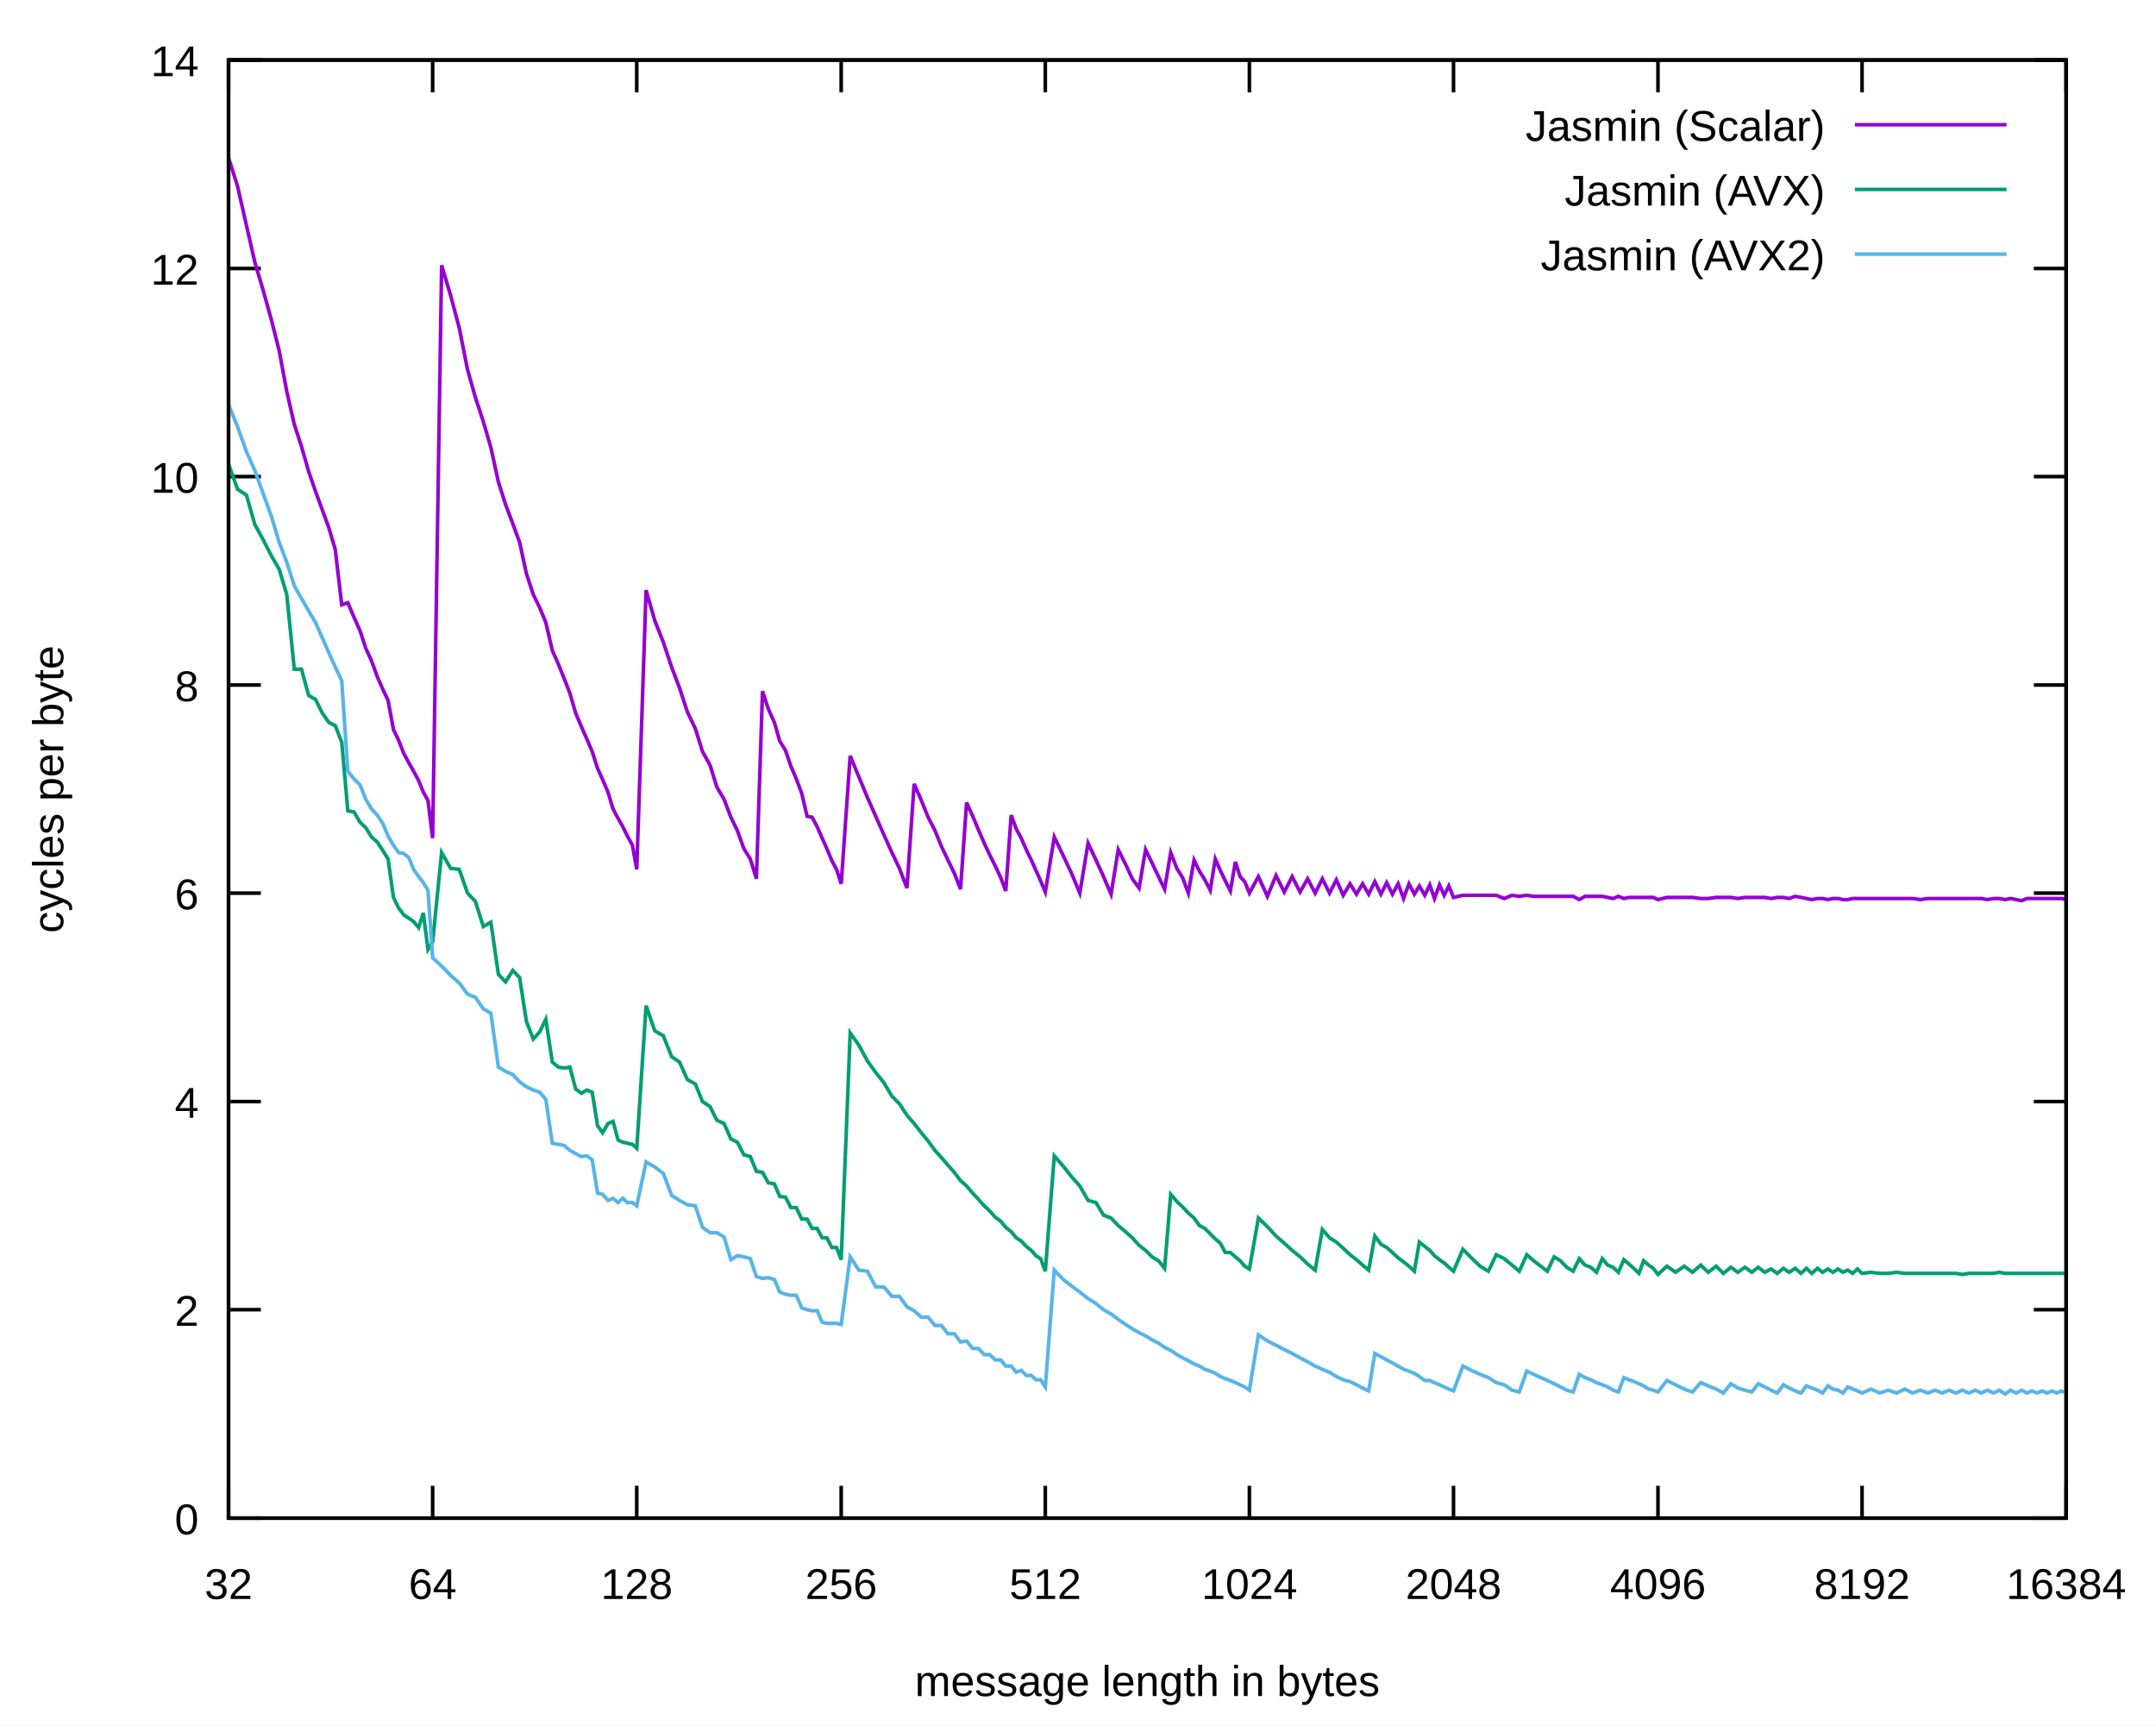
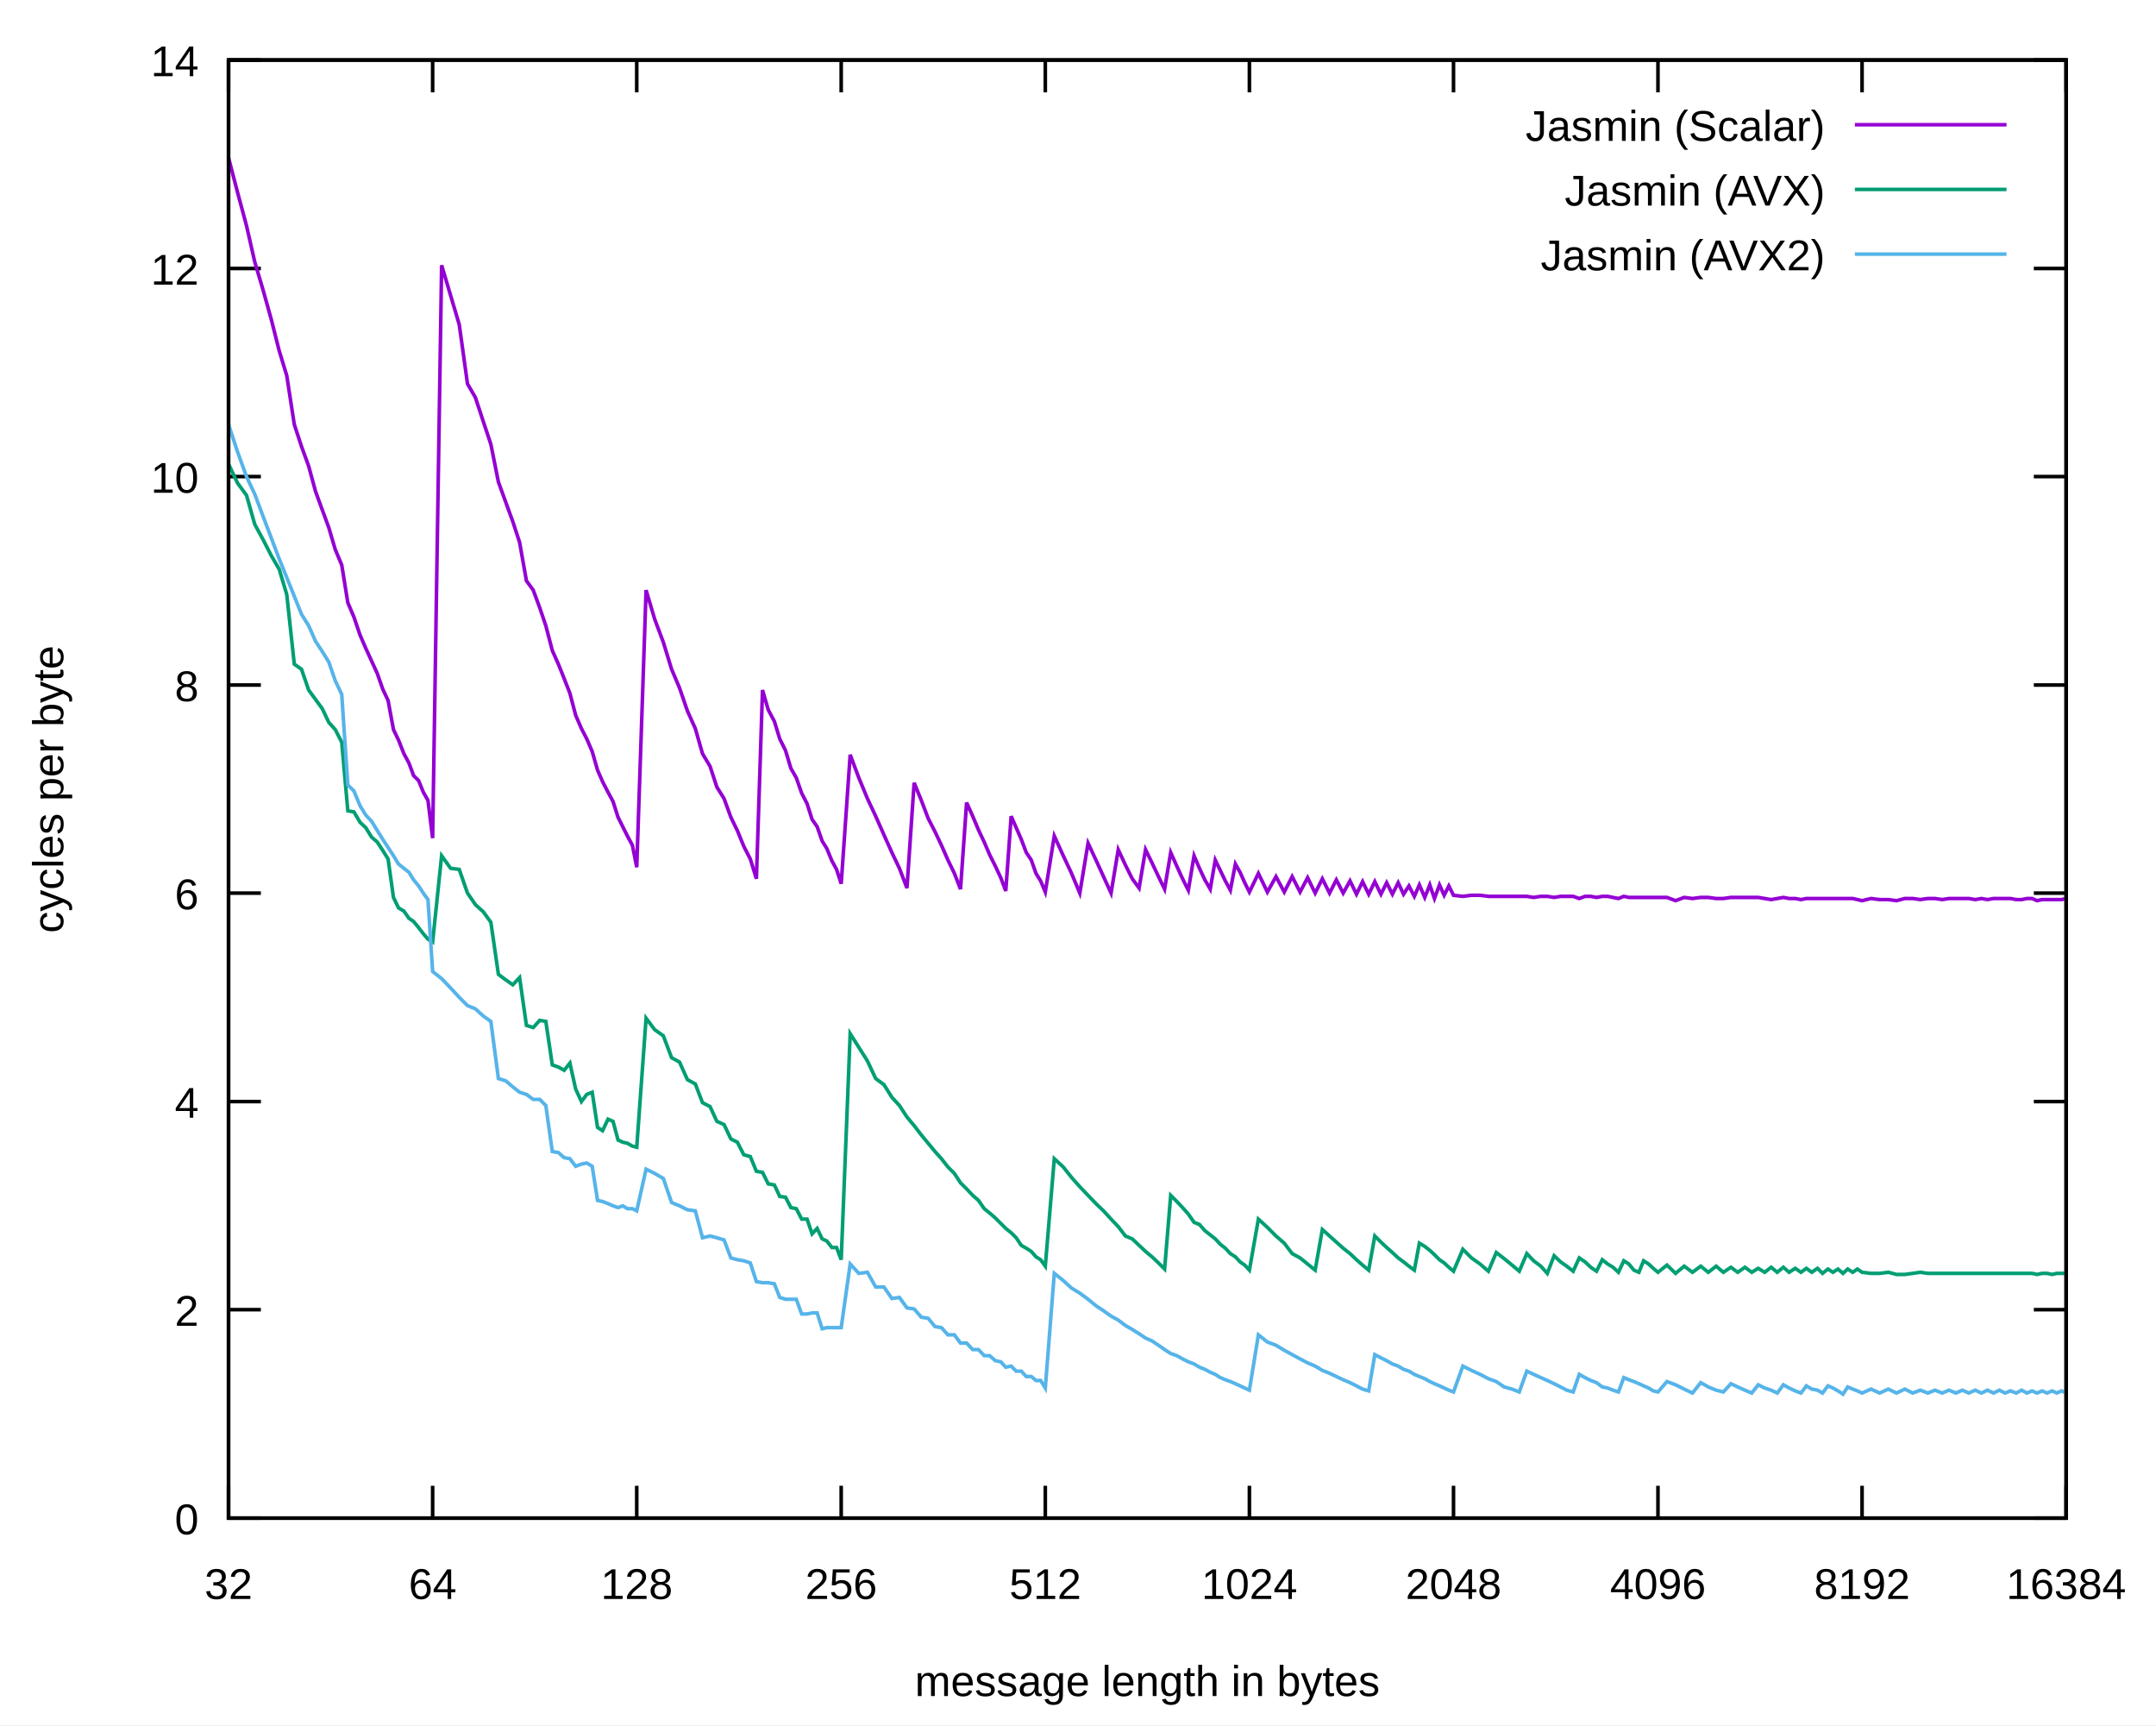
<svg xmlns="http://www.w3.org/2000/svg" xmlns:xlink="http://www.w3.org/1999/xlink" width="600" height="480" viewBox="0 0 600 480">
  <g id="gnuplot_canvas">
    <rect x="0" y="0" width="600" height="480" fill="#ffffff" />
    <defs>
      <circle id="gpDot" r="0.5" stroke-width="0.5" />
      <path id="gpPt0" stroke-width="0.222" stroke="currentColor" d="M-1,0 h2 M0,-1 v2" />
      <path id="gpPt1" stroke-width="0.222" stroke="currentColor" d="M-1,-1 L1,1 M1,-1 L-1,1" />
      <path id="gpPt2" stroke-width="0.222" stroke="currentColor" d="M-1,0 L1,0 M0,-1 L0,1 M-1,-1 L1,1 M-1,1 L1,-1" />
      <rect id="gpPt3" stroke-width="0.222" stroke="currentColor" x="-1" y="-1" width="2" height="2" />
      <rect id="gpPt4" stroke-width="0.222" stroke="currentColor" fill="currentColor" x="-1" y="-1" width="2" height="2" />
      <circle id="gpPt5" stroke-width="0.222" stroke="currentColor" cx="0" cy="0" r="1" />
      <use xlink:href="#gpPt5" id="gpPt6" fill="currentColor" stroke="none" />
      <path id="gpPt7" stroke-width="0.222" stroke="currentColor" d="M0,-1.33 L-1.33,0.67 L1.33,0.67 z" />
      <use xlink:href="#gpPt7" id="gpPt8" fill="currentColor" stroke="none" />
      <use xlink:href="#gpPt7" id="gpPt9" stroke="currentColor" transform="rotate(180)" />
      <use xlink:href="#gpPt9" id="gpPt10" fill="currentColor" stroke="none" />
      <use xlink:href="#gpPt3" id="gpPt11" stroke="currentColor" transform="rotate(45)" />
      <use xlink:href="#gpPt11" id="gpPt12" fill="currentColor" stroke="none" />
      <path id="gpPt13" stroke-width="0.222" stroke="currentColor" d="M0,1.330 L1.265,0.411 L0.782,-1.067 L-0.782,-1.076 L-1.265,0.411 z" />
      <use xlink:href="#gpPt13" id="gpPt14" fill="currentColor" stroke="none" />
      <filter id="textbox" filterUnits="objectBoundingBox" x="0" y="0" height="1" width="1">
        <feFlood flood-color="#FFFFFF" flood-opacity="1" result="bgnd" />
        <feComposite in="SourceGraphic" in2="bgnd" operator="atop" />
      </filter>
      <filter id="greybox" filterUnits="objectBoundingBox" x="0" y="0" height="1" width="1">
        <feFlood flood-color="lightgrey" flood-opacity="1" result="grey" />
        <feComposite in="SourceGraphic" in2="grey" operator="atop" />
      </filter>
    </defs>
    <g fill="none" color="#FFFFFF" stroke="black" stroke-width="1.00" stroke-linecap="butt" stroke-linejoin="miter">
</g>
    <g fill="none" color="black" stroke="currentColor" stroke-width="1.00" stroke-linecap="butt" stroke-linejoin="miter">
      <path stroke="black" d="M63.6,422.4 L72.6,422.4 M575.0,422.4 L566.0,422.4  " />
      <g transform="translate(55.3,426.9)" stroke="none" fill="black" font-family="Arial" font-size="12.00" text-anchor="end">
        <text>
          <tspan font-family="Arial"> 0</tspan>
        </text>
      </g>
    </g>
    <g fill="none" color="black" stroke="currentColor" stroke-width="1.00" stroke-linecap="butt" stroke-linejoin="miter">
      <path stroke="black" d="M63.6,364.4 L72.6,364.4 M575.0,364.4 L566.0,364.4  " />
      <g transform="translate(55.3,368.9)" stroke="none" fill="black" font-family="Arial" font-size="12.00" text-anchor="end">
        <text>
          <tspan font-family="Arial"> 2</tspan>
        </text>
      </g>
    </g>
    <g fill="none" color="black" stroke="currentColor" stroke-width="1.00" stroke-linecap="butt" stroke-linejoin="miter">
      <path stroke="black" d="M63.6,306.5 L72.6,306.5 M575.0,306.5 L566.0,306.5  " />
      <g transform="translate(55.3,311.0)" stroke="none" fill="black" font-family="Arial" font-size="12.00" text-anchor="end">
        <text>
          <tspan font-family="Arial"> 4</tspan>
        </text>
      </g>
    </g>
    <g fill="none" color="black" stroke="currentColor" stroke-width="1.00" stroke-linecap="butt" stroke-linejoin="miter">
      <path stroke="black" d="M63.6,248.5 L72.6,248.5 M575.0,248.5 L566.0,248.5  " />
      <g transform="translate(55.3,253.0)" stroke="none" fill="black" font-family="Arial" font-size="12.00" text-anchor="end">
        <text>
          <tspan font-family="Arial"> 6</tspan>
        </text>
      </g>
    </g>
    <g fill="none" color="black" stroke="currentColor" stroke-width="1.00" stroke-linecap="butt" stroke-linejoin="miter">
      <path stroke="black" d="M63.6,190.6 L72.6,190.6 M575.0,190.6 L566.0,190.6  " />
      <g transform="translate(55.3,195.1)" stroke="none" fill="black" font-family="Arial" font-size="12.00" text-anchor="end">
        <text>
          <tspan font-family="Arial"> 8</tspan>
        </text>
      </g>
    </g>
    <g fill="none" color="black" stroke="currentColor" stroke-width="1.00" stroke-linecap="butt" stroke-linejoin="miter">
      <path stroke="black" d="M63.6,132.6 L72.6,132.6 M575.0,132.6 L566.0,132.6  " />
      <g transform="translate(55.3,137.1)" stroke="none" fill="black" font-family="Arial" font-size="12.00" text-anchor="end">
        <text>
          <tspan font-family="Arial"> 10</tspan>
        </text>
      </g>
    </g>
    <g fill="none" color="black" stroke="currentColor" stroke-width="1.00" stroke-linecap="butt" stroke-linejoin="miter">
      <path stroke="black" d="M63.6,74.7 L72.6,74.7 M575.0,74.7 L566.0,74.7  " />
      <g transform="translate(55.3,79.2)" stroke="none" fill="black" font-family="Arial" font-size="12.00" text-anchor="end">
        <text>
          <tspan font-family="Arial"> 12</tspan>
        </text>
      </g>
    </g>
    <g fill="none" color="black" stroke="currentColor" stroke-width="1.00" stroke-linecap="butt" stroke-linejoin="miter">
      <path stroke="black" d="M63.6,16.7 L72.6,16.7 M575.0,16.7 L566.0,16.7  " />
      <g transform="translate(55.3,21.2)" stroke="none" fill="black" font-family="Arial" font-size="12.00" text-anchor="end">
        <text>
          <tspan font-family="Arial"> 14</tspan>
        </text>
      </g>
    </g>
    <g fill="none" color="black" stroke="currentColor" stroke-width="1.00" stroke-linecap="butt" stroke-linejoin="miter">
      <path stroke="black" d="M63.6,422.4 L63.6,413.4 M63.6,16.7 L63.6,25.7  " />
      <g transform="translate(63.6,444.9)" stroke="none" fill="black" font-family="Arial" font-size="12.00" text-anchor="middle">
        <text>
          <tspan font-family="Arial"> 32</tspan>
        </text>
      </g>
    </g>
    <g fill="none" color="black" stroke="currentColor" stroke-width="1.00" stroke-linecap="butt" stroke-linejoin="miter">
      <path stroke="black" d="M120.4,422.4 L120.4,413.4 M120.4,16.7 L120.4,25.7  " />
      <g transform="translate(120.4,444.9)" stroke="none" fill="black" font-family="Arial" font-size="12.00" text-anchor="middle">
        <text>
          <tspan font-family="Arial"> 64</tspan>
        </text>
      </g>
    </g>
    <g fill="none" color="black" stroke="currentColor" stroke-width="1.00" stroke-linecap="butt" stroke-linejoin="miter">
      <path stroke="black" d="M177.2,422.4 L177.2,413.4 M177.2,16.7 L177.2,25.7  " />
      <g transform="translate(177.2,444.9)" stroke="none" fill="black" font-family="Arial" font-size="12.00" text-anchor="middle">
        <text>
          <tspan font-family="Arial"> 128</tspan>
        </text>
      </g>
    </g>
    <g fill="none" color="black" stroke="currentColor" stroke-width="1.00" stroke-linecap="butt" stroke-linejoin="miter">
      <path stroke="black" d="M234.1,422.4 L234.1,413.4 M234.1,16.7 L234.1,25.7  " />
      <g transform="translate(234.1,444.9)" stroke="none" fill="black" font-family="Arial" font-size="12.00" text-anchor="middle">
        <text>
          <tspan font-family="Arial"> 256</tspan>
        </text>
      </g>
    </g>
    <g fill="none" color="black" stroke="currentColor" stroke-width="1.00" stroke-linecap="butt" stroke-linejoin="miter">
      <path stroke="black" d="M290.9,422.4 L290.9,413.4 M290.9,16.7 L290.9,25.7  " />
      <g transform="translate(290.9,444.9)" stroke="none" fill="black" font-family="Arial" font-size="12.00" text-anchor="middle">
        <text>
          <tspan font-family="Arial"> 512</tspan>
        </text>
      </g>
    </g>
    <g fill="none" color="black" stroke="currentColor" stroke-width="1.00" stroke-linecap="butt" stroke-linejoin="miter">
      <path stroke="black" d="M347.7,422.4 L347.7,413.4 M347.7,16.7 L347.7,25.7  " />
      <g transform="translate(347.7,444.9)" stroke="none" fill="black" font-family="Arial" font-size="12.00" text-anchor="middle">
        <text>
          <tspan font-family="Arial"> 1024</tspan>
        </text>
      </g>
    </g>
    <g fill="none" color="black" stroke="currentColor" stroke-width="1.00" stroke-linecap="butt" stroke-linejoin="miter">
      <path stroke="black" d="M404.5,422.4 L404.5,413.4 M404.5,16.7 L404.5,25.7  " />
      <g transform="translate(404.5,444.9)" stroke="none" fill="black" font-family="Arial" font-size="12.00" text-anchor="middle">
        <text>
          <tspan font-family="Arial"> 2048</tspan>
        </text>
      </g>
    </g>
    <g fill="none" color="black" stroke="currentColor" stroke-width="1.00" stroke-linecap="butt" stroke-linejoin="miter">
      <path stroke="black" d="M461.4,422.4 L461.4,413.4 M461.4,16.7 L461.4,25.7  " />
      <g transform="translate(461.4,444.9)" stroke="none" fill="black" font-family="Arial" font-size="12.00" text-anchor="middle">
        <text>
          <tspan font-family="Arial"> 4096</tspan>
        </text>
      </g>
    </g>
    <g fill="none" color="black" stroke="currentColor" stroke-width="1.00" stroke-linecap="butt" stroke-linejoin="miter">
      <path stroke="black" d="M518.2,422.4 L518.2,413.4 M518.2,16.7 L518.2,25.7  " />
      <g transform="translate(518.2,444.9)" stroke="none" fill="black" font-family="Arial" font-size="12.00" text-anchor="middle">
        <text>
          <tspan font-family="Arial"> 8192</tspan>
        </text>
      </g>
    </g>
    <g fill="none" color="black" stroke="currentColor" stroke-width="1.00" stroke-linecap="butt" stroke-linejoin="miter">
      <path stroke="black" d="M575.0,422.4 L575.0,413.4 M575.0,16.7 L575.0,25.7  " />
      <g transform="translate(575.0,444.9)" stroke="none" fill="black" font-family="Arial" font-size="12.00" text-anchor="middle">
        <text>
          <tspan font-family="Arial"> 16384</tspan>
        </text>
      </g>
    </g>
    <g fill="none" color="black" stroke="currentColor" stroke-width="1.00" stroke-linecap="butt" stroke-linejoin="miter">
</g>
    <g fill="none" color="black" stroke="currentColor" stroke-width="1.00" stroke-linecap="butt" stroke-linejoin="miter">
      <path stroke="black" d="M63.6,16.7 L63.6,422.4 L575.0,422.4 L575.0,16.7 L63.6,16.7 Z  " />
    </g>
    <g fill="none" color="black" stroke="currentColor" stroke-width="1.00" stroke-linecap="butt" stroke-linejoin="miter">
      <g transform="translate(17.6,219.6) rotate(270)" stroke="none" fill="black" font-family="Arial" font-size="12.00" text-anchor="middle">
        <text>
          <tspan font-family="Arial">cycles per byte</tspan>
        </text>
      </g>
    </g>
    <g fill="none" color="black" stroke="currentColor" stroke-width="1.00" stroke-linecap="butt" stroke-linejoin="miter">
      <g transform="translate(319.3,471.9)" stroke="none" fill="black" font-family="Arial" font-size="12.00" text-anchor="middle">
        <text>
          <tspan font-family="Arial">message length in bytes</tspan>
        </text>
      </g>
    </g>
    <g fill="none" color="black" stroke="currentColor" stroke-width="1.00" stroke-linecap="butt" stroke-linejoin="miter">
</g>
    <g id="gnuplot_plot_1">
      <g fill="none" color="black" stroke="currentColor" stroke-width="1.00" stroke-linecap="butt" stroke-linejoin="miter">
        <g transform="translate(507.9,39.2)" stroke="none" fill="black" font-family="Arial" font-size="12.00" text-anchor="end">
          <text>
            <tspan font-family="Arial">Jasmin (Scalar)</tspan>
          </text>
        </g>
      </g>
      <g fill="none" color="black" stroke="currentColor" stroke-width="1.00" stroke-linecap="butt" stroke-linejoin="miter">
-         <path stroke="rgb(148,   0, 211)" d="M516.2,34.7 L558.4,34.7 M63.6,43.9 L66.1,51.8 L68.6,62.8 L70.9,72.9 L73.3,81.0 L75.5,88.9   L77.7,97.6 L79.8,108.9 L81.9,118.1 L83.9,124.2 L85.9,131.2 L87.8,136.7 L89.7,141.9 L91.5,146.8   L93.3,152.9 L95.1,168.3 L96.8,167.7 L98.5,171.7 L100.2,175.5 L101.8,180.4 L103.4,183.9 L105.0,188.3   L106.5,191.7 L108.0,194.9 L109.5,203.0 L110.9,205.9 L112.4,209.7 L113.8,212.3 L115.1,214.6 L116.5,217.2   L117.8,220.4 L119.1,222.7 L120.4,233.2 L122.9,73.8 L125.4,82.2 L127.8,91.2 L130.1,102.8 L132.3,110.6   L134.5,117.3 L136.6,124.5 L138.7,134.1 L140.7,140.4 L142.7,145.7 L144.6,150.9 L146.5,159.6 L148.4,165.4   L150.2,169.1 L151.9,173.2 L153.7,181.0 L155.4,184.8 L157.0,188.8 L158.6,192.9 L160.2,198.4 L161.8,202.2   L163.3,205.6 L164.8,209.1 L166.3,213.8 L167.7,216.9 L169.2,220.4 L170.6,225.1 L172.0,227.7 L173.3,230.0   L174.6,232.6 L176.0,235.2 L177.2,241.9 L179.8,164.2 L182.2,172.6 L184.6,178.7 L186.9,185.6 L189.1,191.4   L191.3,198.1 L193.5,202.7 L195.5,209.1 L197.6,212.9 L199.5,219.0 L201.5,222.4 L203.4,227.4 L205.2,231.1   L207.0,236.1 L208.8,239.0 L210.5,244.5 L212.2,192.3 L213.8,197.2 L215.5,201.0 L217.0,206.2 L218.6,208.8   L220.1,213.2 L221.6,216.7 L223.1,220.7 L224.6,227.1 L226.0,227.4 L227.4,230.0 L228.8,233.2 L230.1,236.1   L231.5,239.5 L232.8,241.9 L234.1,245.9 L236.6,210.3 L239.0,216.1 L241.4,221.9 L243.7,227.1 L246.0,232.3   L248.2,237.2 L250.3,241.6 L252.4,247.1 L254.4,218.1 L256.4,222.7 L258.3,227.4 L260.2,231.1 L262.0,235.5   L263.8,239.3 L265.6,243.0 L267.3,247.4 L269.0,223.3 L270.7,227.1 L272.3,230.9 L273.9,234.6 L275.4,237.8   L277.0,241.0 L278.5,244.2 L279.9,247.9 L281.4,226.8 L282.8,230.6 L284.2,233.2 L285.6,236.4 L287.0,239.3   L288.3,242.2 L289.6,245.1 L290.9,248.2 L293.4,232.9 L295.9,238.1 L298.2,243.0 L300.5,248.5 L302.8,234.6   L305.0,239.3 L307.1,243.9 L309.2,248.8 L311.2,236.4 L313.2,240.4 L315.1,244.5 L317.0,247.1 L318.8,236.4   L320.6,240.1 L322.4,243.9 L324.1,247.4 L325.8,237.2 L327.5,241.6 L329.1,244.2 L330.7,248.5 L332.3,239.3   L333.8,242.4 L335.3,244.8 L336.8,247.7 L338.2,239.0 L339.6,242.2 L341.0,245.1 L342.4,247.9 L343.8,239.8   L345.1,243.9 L346.4,245.3 L347.7,248.5 L350.2,243.9 L352.7,249.4 L355.1,243.6 L357.4,248.2 L359.6,243.9   L361.8,248.2 L363.9,244.5 L366.0,248.5 L368.0,244.5 L370.0,248.5 L371.9,244.8 L373.8,249.1 L375.7,245.9   L377.5,248.8 L379.2,245.9 L380.9,248.8 L382.6,245.3 L384.3,248.8 L385.9,245.6 L387.5,248.8 L389.1,245.9   L390.6,250.0 L392.1,245.9 L393.6,248.8 L395.0,246.5 L396.5,249.1 L397.9,246.2 L399.2,250.0 L400.6,246.2   L401.9,249.1 L403.2,246.5 L404.5,249.7 L407.1,249.1 L409.5,249.1 L411.9,249.1 L414.2,249.1 L416.4,249.1   L418.6,250.0 L420.8,249.1 L422.8,249.4 L424.9,249.1 L426.8,249.4 L428.8,249.4 L430.6,249.4 L432.5,249.4   L434.3,249.4 L436.0,249.4 L437.8,249.4 L439.5,250.3 L441.1,249.4 L442.7,249.4 L444.3,249.4 L445.9,249.4   L447.4,249.7 L448.9,250.0 L450.4,249.4 L451.9,250.0 L453.3,249.7 L454.7,249.7 L456.1,249.7 L457.4,249.7   L458.8,249.7 L460.1,249.7 L461.4,250.3 L463.9,249.7 L466.3,249.7 L468.7,249.7 L471.0,249.7 L473.3,250.0   L475.4,250.0 L477.6,249.7 L479.6,249.7 L481.7,249.7 L483.6,250.0 L485.6,249.7 L487.5,249.7 L489.3,249.7   L491.1,249.7 L492.9,250.0 L494.6,249.7 L496.3,249.7 L497.9,250.0 L499.6,249.4 L501.2,249.7 L502.7,250.0   L504.2,250.3 L505.8,250.0 L507.2,250.0 L508.7,250.3 L510.1,250.0 L511.5,250.0 L512.9,250.3 L514.2,250.3   L515.6,250.0 L516.9,250.0 L518.2,250.0 L520.7,250.0 L523.1,250.0 L525.5,250.0 L527.8,250.0 L530.1,250.0   L532.3,250.0 L534.4,250.3 L536.5,250.0 L538.5,250.0 L540.5,250.0 L542.4,250.0 L544.3,250.0 L546.1,250.0   L547.9,250.0 L549.7,250.0 L551.4,250.0 L553.1,250.3 L554.8,250.0 L556.4,250.0 L558.0,250.3 L559.5,250.0   L561.1,250.3 L562.6,250.6 L564.1,250.0 L565.5,250.0 L566.9,250.0 L568.3,250.0 L569.7,250.0 L571.1,250.0   L572.4,250.0 L573.7,250.0 L575.0,250.3  " />
+         <path stroke="rgb(148,   0, 211)" d="M516.2,34.7 L558.4,34.7 M63.6,43.9 L66.1,53.5 L68.6,62.8 L70.9,72.9 L73.3,81.0 L75.5,88.9   L77.7,97.6 L79.8,104.5 L81.9,118.1 L83.9,124.2 L85.9,129.7 L87.8,136.7 L89.7,141.9 L91.5,146.8   L93.3,152.9 L95.1,157.2 L96.8,167.7 L98.5,171.7 L100.2,176.7 L101.8,180.4 L103.4,183.9 L105.0,187.4   L106.5,191.7 L108.0,194.9 L109.5,203.0 L110.9,205.9 L112.4,209.7 L113.8,212.3 L115.1,215.8 L116.5,217.2   L117.8,220.4 L119.1,222.7 L120.4,233.2 L122.9,73.8 L125.4,82.2 L127.8,90.3 L130.1,106.8 L132.3,110.6   L134.5,117.3 L136.6,123.6 L138.7,134.1 L140.7,139.6 L142.7,145.1 L144.6,150.9 L146.5,161.6 L148.4,164.2   L150.2,169.1 L151.9,174.1 L153.7,181.0 L155.4,184.8 L157.0,188.8 L158.6,192.9 L160.2,199.0 L161.8,202.7   L163.3,205.6 L164.8,209.1 L166.3,214.3 L167.7,217.5 L169.2,220.4 L170.6,223.0 L172.0,227.4 L173.3,230.0   L174.6,232.6 L176.0,235.2 L177.2,241.3 L179.8,164.2 L182.2,172.3 L184.6,178.7 L186.9,186.2 L189.1,191.4   L191.3,197.8 L193.5,202.7 L195.5,209.7 L197.6,213.2 L199.5,219.0 L201.5,222.2 L203.4,227.4 L205.2,231.1   L207.0,235.5 L208.8,239.0 L210.5,244.5 L212.2,192.0 L213.8,197.5 L215.5,200.7 L217.0,205.6 L218.6,208.8   L220.1,213.8 L221.6,216.4 L223.1,220.7 L224.6,223.6 L226.0,228.0 L227.4,230.0 L228.8,234.0 L230.1,236.1   L231.5,239.5 L232.8,241.9 L234.1,245.9 L236.6,210.0 L239.0,216.4 L241.4,222.2 L243.7,227.1 L246.0,232.3   L248.2,237.2 L250.3,241.6 L252.4,247.1 L254.4,217.8 L256.4,222.7 L258.3,227.7 L260.2,231.4 L262.0,235.2   L263.8,239.3 L265.6,243.0 L267.3,247.4 L269.0,223.3 L270.7,227.1 L272.3,230.9 L273.9,234.3 L275.4,237.8   L277.0,241.0 L278.5,244.2 L279.9,247.9 L281.4,227.1 L282.8,230.3 L284.2,233.5 L285.6,237.2 L287.0,239.3   L288.3,243.0 L289.6,245.1 L290.9,248.2 L293.4,232.6 L295.9,238.1 L298.2,243.0 L300.5,248.5 L302.8,234.6   L305.0,239.3 L307.1,243.9 L309.2,248.5 L311.2,236.4 L313.2,240.7 L315.1,244.5 L317.0,247.1 L318.8,236.4   L320.6,240.1 L322.4,243.9 L324.1,247.4 L325.8,237.2 L327.5,241.0 L329.1,244.5 L330.7,247.7 L332.3,238.1   L333.8,241.6 L335.3,244.8 L336.8,247.4 L338.2,239.3 L339.6,242.2 L341.0,245.1 L342.4,247.7 L343.8,240.4   L345.1,242.7 L346.4,245.6 L347.7,248.2 L350.2,243.0 L352.7,248.2 L355.1,243.9 L357.4,248.2 L359.6,243.9   L361.8,248.2 L363.9,244.2 L366.0,248.5 L368.0,244.5 L370.0,248.5 L371.9,244.8 L373.8,248.5 L375.7,245.1   L377.5,248.8 L379.2,245.3 L380.9,248.8 L382.6,245.3 L384.3,248.8 L385.9,245.6 L387.5,248.8 L389.1,245.6   L390.6,248.8 L392.1,246.5 L393.6,249.4 L395.0,246.2 L396.5,249.7 L397.9,246.2 L399.2,250.0 L400.6,246.2   L401.9,249.1 L403.2,246.5 L404.5,249.1 L407.1,249.4 L409.5,249.1 L411.9,249.1 L414.2,249.4 L416.4,249.4   L418.6,249.4 L420.8,249.4 L422.8,249.4 L424.9,249.4 L426.8,249.7 L428.8,249.4 L430.6,249.4 L432.5,249.7   L434.3,249.4 L436.0,249.4 L437.8,249.4 L439.5,250.0 L441.1,249.4 L442.7,249.4 L444.3,249.7 L445.9,249.4   L447.4,249.4 L448.9,249.7 L450.4,250.0 L451.9,249.4 L453.3,249.7 L454.7,249.7 L456.1,249.7 L457.4,249.7   L458.8,249.7 L460.1,249.7 L461.4,249.7 L463.9,249.7 L466.3,250.6 L468.7,249.7 L471.0,250.0 L473.3,249.7   L475.4,249.7 L477.6,250.0 L479.6,250.0 L481.7,249.7 L483.6,249.7 L485.6,249.7 L487.5,249.7 L489.3,249.7   L491.1,250.0 L492.9,250.3 L494.6,250.0 L496.3,249.7 L497.9,250.0 L499.6,250.0 L501.2,250.3 L502.7,250.0   L504.2,250.0 L505.8,250.0 L507.2,250.0 L508.7,250.0 L510.1,250.0 L511.5,250.0 L512.9,250.0 L514.2,250.0   L515.6,250.0 L516.9,250.3 L518.2,250.6 L520.7,250.0 L523.1,250.3 L525.5,250.3 L527.8,250.6 L530.1,250.0   L532.3,250.0 L534.4,250.3 L536.5,250.0 L538.5,250.0 L540.5,250.3 L542.4,250.0 L544.3,250.0 L546.1,250.0   L547.9,250.0 L549.7,250.3 L551.4,250.0 L553.1,250.3 L554.8,250.0 L556.4,250.0 L558.0,250.0 L559.5,250.0   L561.1,250.3 L562.6,250.3 L564.1,250.0 L565.5,250.0 L566.9,250.6 L568.3,250.3 L569.7,250.3 L571.1,250.3   L572.4,250.3 L573.7,250.3 L575.0,250.0  " />
      </g>
    </g>
    <g id="gnuplot_plot_2">
      <g fill="none" color="black" stroke="currentColor" stroke-width="1.00" stroke-linecap="butt" stroke-linejoin="miter">
        <g transform="translate(507.9,57.2)" stroke="none" fill="black" font-family="Arial" font-size="12.00" text-anchor="end">
          <text>
            <tspan font-family="Arial">Jasmin (AVX)</tspan>
          </text>
        </g>
      </g>
      <g fill="none" color="black" stroke="currentColor" stroke-width="1.00" stroke-linecap="butt" stroke-linejoin="miter">
-         <path stroke="rgb(  0, 158, 115)" d="M516.2,52.7 L558.4,52.7 M63.6,129.1 L66.1,136.1 L68.6,137.8 L70.9,145.9 L73.3,150.3 L75.5,154.6   L77.7,158.4 L79.8,165.4 L81.9,186.2 L83.9,186.2 L85.9,193.5 L87.8,194.6 L89.7,198.4 L91.5,201.0   L93.3,201.9 L95.1,206.5 L96.8,225.6 L98.5,225.9 L100.2,228.8 L101.8,230.3 L103.4,232.9 L105.0,234.3   L106.5,236.6 L108.0,239.0 L109.5,249.7 L110.9,252.6 L112.4,254.6 L113.8,255.5 L115.1,256.4 L116.5,258.1   L117.8,254.0 L119.1,264.2 L120.4,262.1 L122.9,237.2 L125.4,241.6 L127.8,241.9 L130.1,248.5 L132.3,250.8   L134.5,257.8 L136.6,256.6 L138.7,271.1 L140.7,273.2 L142.7,270.0 L144.6,272.0 L146.5,284.2 L148.4,289.1   L150.2,287.1 L151.9,283.6 L153.7,295.5 L155.4,296.9 L157.0,297.2 L158.6,296.9 L160.2,303.0 L161.8,304.2   L163.3,303.3 L164.8,303.9 L166.3,313.2 L167.7,315.2 L169.2,312.6 L170.6,312.0 L172.0,317.2 L173.3,317.8   L174.6,318.1 L176.0,318.4 L177.2,319.5 L179.8,279.8 L182.2,286.8 L184.6,288.2 L186.9,294.0 L189.1,295.5   L191.3,300.4 L193.5,301.6 L195.5,306.5 L197.6,307.9 L199.5,311.7 L201.5,312.6 L203.4,316.9 L205.2,317.8   L207.0,321.3 L208.8,321.8 L210.5,325.9 L212.2,326.2 L213.8,329.1 L215.5,329.4 L217.0,332.9 L218.6,333.1   L220.1,336.0 L221.6,336.0 L223.1,339.2 L224.6,339.2 L226.0,341.8 L227.4,341.8 L228.8,344.4 L230.1,344.4   L231.5,347.1 L232.8,347.1 L234.1,350.5 L236.6,287.4 L239.0,290.8 L241.4,295.2 L243.7,298.4 L246.0,301.3   L248.2,305.0 L250.3,307.1 L252.4,310.3 L254.4,312.6 L256.4,315.2 L258.3,317.5 L260.2,320.1 L262.0,322.1   L263.8,324.2 L265.6,326.2 L267.3,328.5 L269.0,330.0 L270.7,332.0 L272.3,333.7 L273.9,335.5 L275.4,336.9   L277.0,338.7 L278.5,339.8 L279.9,341.5 L281.4,342.7 L282.8,344.4 L284.2,345.3 L285.6,346.8 L287.0,347.9   L288.3,349.4 L289.6,350.2 L290.9,353.7 L293.4,321.6 L295.9,324.5 L298.2,327.4 L300.5,330.0 L302.8,334.0   L305.0,334.6 L307.1,338.1 L309.2,338.9 L311.2,341.0 L313.2,342.7 L315.1,344.4 L317.0,346.5 L318.8,347.9   L320.6,349.7 L322.4,350.8 L324.1,352.9 L325.8,332.3 L327.5,334.3 L329.1,335.8 L330.7,337.5 L332.3,338.9   L333.8,341.0 L335.3,341.8 L336.8,343.3 L338.2,344.7 L339.6,345.9 L341.0,348.5 L342.4,348.5 L343.8,349.7   L345.1,350.8 L346.4,352.3 L347.7,353.1 L350.2,338.9 L352.7,341.3 L355.1,343.9 L357.4,345.9 L359.6,347.9   L361.8,349.7 L363.9,351.7 L366.0,353.4 L368.0,342.1 L370.0,344.4 L371.9,345.6 L373.8,347.3 L375.7,349.1   L377.5,350.5 L379.2,352.0 L380.9,353.4 L382.6,343.9 L384.3,346.2 L385.9,347.1 L387.5,348.5 L389.1,350.0   L390.6,351.1 L392.1,352.3 L393.6,353.7 L395.0,345.6 L396.5,346.8 L397.9,347.9 L399.2,349.4 L400.6,350.5   L401.9,351.4 L403.2,352.6 L404.5,353.7 L407.1,347.6 L409.5,350.0 L411.9,352.3 L414.2,353.7 L416.4,349.1   L418.6,350.2 L420.8,352.0 L422.8,353.7 L424.9,349.1 L426.8,350.8 L428.8,352.3 L430.6,353.7 L432.5,349.7   L434.3,350.8 L436.0,352.6 L437.8,353.7 L439.5,350.2 L441.1,352.0 L442.7,352.6 L444.3,354.0 L445.9,350.2   L447.4,352.0 L448.9,352.6 L450.4,354.0 L451.9,350.5 L453.3,351.7 L454.7,352.9 L456.1,354.3 L457.4,350.8   L458.8,352.0 L460.1,352.9 L461.4,354.6 L463.9,352.3 L466.3,354.0 L468.7,352.3 L471.0,354.0 L473.3,352.0   L475.4,354.0 L477.6,352.3 L479.6,354.3 L481.7,352.6 L483.6,354.0 L485.6,352.6 L487.5,354.0 L489.3,352.6   L491.1,354.0 L492.9,353.1 L494.6,354.3 L496.3,352.9 L497.9,354.0 L499.6,352.9 L501.2,354.3 L502.7,352.9   L504.2,354.3 L505.8,352.9 L507.2,354.0 L508.7,353.1 L510.1,354.0 L511.5,353.1 L512.9,354.0 L514.2,353.4   L515.6,354.3 L516.9,353.1 L518.2,354.3 L520.7,354.0 L523.1,354.3 L525.5,354.3 L527.8,354.0 L530.1,354.3   L532.3,354.3 L534.4,354.3 L536.5,354.3 L538.5,354.3 L540.5,354.3 L542.4,354.3 L544.3,354.3 L546.1,354.6   L547.9,354.3 L549.7,354.3 L551.4,354.3 L553.1,354.3 L554.8,354.3 L556.4,354.0 L558.0,354.3 L559.5,354.3   L561.1,354.3 L562.6,354.3 L564.1,354.3 L565.5,354.3 L566.9,354.3 L568.3,354.3 L569.7,354.3 L571.1,354.3   L572.4,354.3 L573.7,354.3 L575.0,354.3  " />
+         <path stroke="rgb(  0, 158, 115)" d="M516.2,52.7 L558.4,52.7 M63.6,129.1 L66.1,134.4 L68.6,137.8 L70.9,145.9 L73.3,150.3 L75.5,154.6   L77.7,158.4 L79.8,165.4 L81.9,184.8 L83.9,186.2 L85.9,192.0 L87.8,194.6 L89.7,197.2 L91.5,201.0   L93.3,203.0 L95.1,206.5 L96.8,225.6 L98.5,225.9 L100.2,228.8 L101.8,230.3 L103.4,232.9 L105.0,234.3   L106.5,236.6 L108.0,239.0 L109.5,249.7 L110.9,252.6 L112.4,253.5 L113.8,255.5 L115.1,256.4 L116.5,258.1   L117.8,259.8 L119.1,261.3 L120.4,262.1 L122.9,238.1 L125.4,241.6 L127.8,241.9 L130.1,248.5 L132.3,251.7   L134.5,253.7 L136.6,256.6 L138.7,271.1 L140.7,272.6 L142.7,274.0 L144.6,272.0 L146.5,285.3 L148.4,285.9   L150.2,283.9 L151.9,284.2 L153.7,296.3 L155.4,296.9 L157.0,297.8 L158.6,295.8 L160.2,303.0 L161.8,306.5   L163.3,304.5 L164.8,303.9 L166.3,313.7 L167.7,314.6 L169.2,311.4 L170.6,312.0 L172.0,317.2 L173.3,317.8   L174.6,318.1 L176.0,318.9 L177.2,319.2 L179.8,283.3 L182.2,286.5 L184.6,288.2 L186.9,294.3 L189.1,295.5   L191.3,300.4 L193.5,301.6 L195.5,306.8 L197.6,307.9 L199.5,312.0 L201.5,312.9 L203.4,316.9 L205.2,317.8   L207.0,321.3 L208.8,321.8 L210.5,325.9 L212.2,326.2 L213.8,329.4 L215.5,329.7 L217.0,332.9 L218.6,333.1   L220.1,336.0 L221.6,336.3 L223.1,339.2 L224.6,339.2 L226.0,343.3 L227.4,341.8 L228.8,344.7 L230.1,345.3   L231.5,347.1 L232.8,347.1 L234.1,350.5 L236.6,287.6 L239.0,291.4 L241.4,295.2 L243.7,300.1 L246.0,301.8   L248.2,305.3 L250.3,307.6 L252.4,310.8 L254.4,313.2 L256.4,315.8 L258.3,318.1 L260.2,320.4 L262.0,322.4   L263.8,324.7 L265.6,326.5 L267.3,329.1 L269.0,330.8 L270.7,332.6 L272.3,334.0 L273.9,336.3 L275.4,337.5   L277.0,338.9 L278.5,340.4 L279.9,341.8 L281.4,343.0 L282.8,344.4 L284.2,346.5 L285.6,347.3 L287.0,348.2   L288.3,349.7 L289.6,350.5 L290.9,352.3 L293.4,322.4 L295.9,324.7 L298.2,327.6 L300.5,330.2 L302.8,332.6   L305.0,334.9 L307.1,336.9 L309.2,339.2 L311.2,341.3 L313.2,343.9 L315.1,344.7 L317.0,346.5 L318.8,348.2   L320.6,349.7 L322.4,351.4 L324.1,353.1 L325.8,332.6 L327.5,334.3 L329.1,336.0 L330.7,337.8 L332.3,340.1   L333.8,340.7 L335.3,342.4 L336.8,343.6 L338.2,344.7 L339.6,346.2 L341.0,347.3 L342.4,348.8 L343.8,349.7   L345.1,351.1 L346.4,352.0 L347.7,353.4 L350.2,339.2 L352.7,341.5 L355.1,343.9 L357.4,345.9 L359.6,348.8   L361.8,350.0 L363.9,351.7 L366.0,353.4 L368.0,342.1 L370.0,343.9 L371.9,345.6 L373.8,347.3 L375.7,348.8   L377.5,350.5 L379.2,352.0 L380.9,353.4 L382.6,343.9 L384.3,345.6 L385.9,347.1 L387.5,348.5 L389.1,350.0   L390.6,351.1 L392.1,352.3 L393.6,353.4 L395.0,345.9 L396.5,346.8 L397.9,347.9 L399.2,349.1 L400.6,350.5   L401.9,351.4 L403.2,352.6 L404.5,353.7 L407.1,347.6 L409.5,350.0 L411.9,351.7 L414.2,353.7 L416.4,348.5   L418.6,350.2 L420.8,352.0 L422.8,353.7 L424.9,348.8 L426.8,350.8 L428.8,352.3 L430.6,354.3 L432.5,349.4   L434.3,351.1 L436.0,352.3 L437.8,353.7 L439.5,350.0 L441.1,351.1 L442.7,352.6 L444.3,353.7 L445.9,350.5   L447.4,351.7 L448.9,352.6 L450.4,354.0 L451.9,350.8 L453.3,351.7 L454.7,353.4 L456.1,354.0 L457.4,350.8   L458.8,351.7 L460.1,352.9 L461.4,354.0 L463.9,352.0 L466.3,354.3 L468.7,352.3 L471.0,354.0 L473.3,352.3   L475.4,354.0 L477.6,352.3 L479.6,354.0 L481.7,352.6 L483.6,354.0 L485.6,352.6 L487.5,354.0 L489.3,352.9   L491.1,354.0 L492.9,352.6 L494.6,354.0 L496.3,352.6 L497.9,354.0 L499.6,352.9 L501.2,354.0 L502.7,352.9   L504.2,354.0 L505.8,352.9 L507.2,354.3 L508.7,353.1 L510.1,354.0 L511.5,353.1 L512.9,354.3 L514.2,353.1   L515.6,354.0 L516.9,353.1 L518.2,354.0 L520.7,354.3 L523.1,354.3 L525.5,354.0 L527.8,354.6 L530.1,354.6   L532.3,354.3 L534.4,354.0 L536.5,354.3 L538.5,354.3 L540.5,354.3 L542.4,354.3 L544.3,354.3 L546.1,354.3   L547.9,354.3 L549.7,354.3 L551.4,354.3 L553.1,354.3 L554.8,354.3 L556.4,354.3 L558.0,354.3 L559.5,354.3   L561.1,354.3 L562.6,354.3 L564.1,354.3 L565.5,354.3 L566.9,354.6 L568.3,354.3 L569.7,354.3 L571.1,354.6   L572.4,354.3 L573.7,354.3 L575.0,354.3  " />
      </g>
    </g>
    <g id="gnuplot_plot_3">
      <g fill="none" color="black" stroke="currentColor" stroke-width="1.00" stroke-linecap="butt" stroke-linejoin="miter">
        <g transform="translate(507.9,75.2)" stroke="none" fill="black" font-family="Arial" font-size="12.00" text-anchor="end">
          <text>
            <tspan font-family="Arial">Jasmin (AVX2)</tspan>
          </text>
        </g>
      </g>
      <g fill="none" color="black" stroke="currentColor" stroke-width="1.00" stroke-linecap="butt" stroke-linejoin="miter">
-         <path stroke="rgb( 86, 180, 233)" d="M516.2,70.7 L558.4,70.7 M63.6,112.6 L66.1,118.7 L68.6,125.7 L70.9,130.9 L73.3,137.5 L75.5,143.6   L77.7,150.9 L79.8,156.4 L81.9,163.0 L83.9,166.5 L85.9,170.0 L87.8,173.2 L89.7,177.5 L91.5,181.6   L93.3,185.6 L95.1,189.4 L96.8,214.6 L98.5,216.7 L100.2,218.4 L101.8,222.4 L103.4,225.1 L105.0,226.8   L106.5,229.1 L108.0,232.6 L109.5,235.2 L110.9,237.2 L112.4,237.5 L113.8,238.7 L115.1,241.9 L116.5,243.9   L117.8,245.6 L119.1,247.7 L120.4,266.5 L122.9,268.8 L125.4,271.4 L127.8,273.5 L130.1,276.6 L132.3,277.5   L134.5,280.7 L136.6,281.9 L138.7,296.9 L140.7,298.1 L142.7,299.0 L144.6,301.0 L146.5,302.4 L148.4,303.3   L150.2,303.9 L151.9,305.9 L153.7,318.1 L155.4,318.4 L157.0,318.7 L158.6,320.1 L160.2,321.0 L161.8,321.8   L163.3,321.6 L164.8,322.7 L166.3,332.0 L167.7,332.3 L169.2,334.0 L170.6,333.4 L172.0,334.6 L173.3,333.4   L174.6,334.6 L176.0,334.6 L177.2,335.5 L179.8,323.3 L182.2,324.7 L184.6,326.5 L186.9,332.6 L189.1,334.0   L191.3,335.2 L193.5,335.5 L195.5,341.5 L197.6,343.0 L199.5,343.0 L201.5,344.2 L203.4,350.5 L205.2,349.4   L207.0,349.7 L208.8,350.2 L210.5,355.2 L212.2,355.7 L213.8,355.5 L215.5,356.0 L217.0,359.5 L218.6,360.1   L220.1,360.4 L221.6,360.4 L223.1,363.9 L224.6,364.4 L226.0,364.7 L227.4,364.7 L228.8,367.9 L230.1,368.2   L231.5,368.2 L232.8,368.2 L234.1,368.5 L236.6,349.7 L239.0,353.4 L241.4,353.7 L243.7,358.1 L246.0,358.1   L248.2,360.7 L250.3,360.7 L252.4,363.6 L254.4,364.7 L256.4,366.5 L258.3,366.5 L260.2,368.8 L262.0,368.8   L263.8,371.1 L265.6,371.1 L267.3,373.4 L269.0,373.1 L270.7,375.2 L272.3,375.2 L273.9,376.9 L275.4,376.9   L277.0,378.4 L278.5,378.4 L279.9,380.1 L281.4,380.1 L282.8,381.8 L284.2,381.3 L285.6,382.7 L287.0,382.7   L288.3,383.9 L289.6,383.9 L290.9,385.9 L293.4,353.4 L295.9,356.0 L298.2,357.8 L300.5,359.5 L302.8,361.3   L305.0,362.7 L307.1,364.4 L309.2,365.6 L311.2,367.1 L313.2,368.5 L315.1,369.7 L317.0,370.8 L318.8,371.7   L320.6,372.8 L322.4,373.7 L324.1,374.9 L325.8,375.7 L327.5,376.9 L329.1,377.8 L330.7,378.6 L332.3,379.5   L333.8,380.1 L335.3,381.0 L336.8,381.5 L338.2,382.1 L339.6,383.0 L341.0,383.6 L342.4,384.1 L343.8,384.7   L345.1,385.3 L346.4,385.9 L347.7,386.8 L350.2,371.4 L352.7,373.1 L355.1,374.3 L357.4,375.5 L359.6,376.6   L361.8,377.8 L363.9,378.9 L366.0,380.1 L368.0,381.0 L370.0,381.8 L371.9,383.0 L373.8,383.9 L375.7,384.4   L377.5,385.3 L379.2,386.2 L380.9,387.0 L382.6,376.6 L384.3,377.5 L385.9,378.4 L387.5,379.2 L389.1,380.1   L390.6,381.0 L392.1,381.5 L393.6,382.1 L395.0,383.0 L396.5,384.1 L397.9,384.1 L399.2,384.7 L400.6,385.3   L401.9,385.9 L403.2,386.5 L404.5,387.0 L407.1,380.1 L409.5,381.3 L411.9,382.4 L414.2,383.3 L416.4,384.7   L418.6,385.3 L420.8,386.8 L422.8,387.3 L424.9,381.5 L426.8,382.4 L428.8,383.3 L430.6,384.1 L432.5,385.0   L434.3,385.9 L436.0,386.8 L437.8,387.3 L439.5,382.4 L441.1,383.3 L442.7,383.9 L444.3,384.7 L445.9,385.3   L447.4,385.9 L448.9,386.8 L450.4,387.3 L451.9,383.3 L453.3,383.9 L454.7,384.4 L456.1,385.0 L457.4,385.6   L458.8,386.5 L460.1,386.8 L461.4,387.3 L463.9,384.1 L466.3,385.3 L468.7,386.5 L471.0,387.3 L473.3,384.7   L475.4,385.6 L477.6,386.5 L479.6,387.6 L481.7,385.0 L483.6,386.2 L485.6,386.8 L487.5,387.3 L489.3,385.0   L491.1,385.9 L492.9,386.8 L494.6,387.6 L496.3,385.3 L497.9,386.2 L499.6,387.0 L501.2,387.6 L502.7,385.6   L504.2,386.2 L505.8,386.8 L507.2,387.6 L508.7,385.6 L510.1,386.5 L511.5,386.8 L512.9,387.6 L514.2,385.9   L515.6,386.5 L516.9,387.0 L518.2,387.6 L520.7,386.5 L523.1,387.6 L525.5,386.8 L527.8,387.6 L530.1,386.5   L532.3,387.6 L534.4,386.8 L536.5,387.6 L538.5,386.8 L540.5,387.6 L542.4,386.8 L544.3,387.6 L546.1,386.8   L547.9,387.6 L549.7,386.8 L551.4,387.6 L553.1,386.8 L554.8,387.6 L556.4,386.8 L558.0,387.9 L559.5,386.8   L561.1,387.6 L562.6,386.8 L564.1,387.6 L565.5,387.0 L566.9,387.6 L568.3,387.0 L569.7,387.6 L571.1,387.0   L572.4,387.6 L573.7,387.0 L575.0,387.6  " />
+         <path stroke="rgb( 86, 180, 233)" d="M516.2,70.7 L558.4,70.7 M63.6,118.1 L66.1,125.7 L68.6,132.6 L70.9,137.5 L73.3,143.9 L75.5,149.7   L77.7,155.5 L79.8,160.7 L81.9,165.9 L83.9,170.9 L85.9,174.1 L87.8,178.4 L89.7,181.3 L91.5,184.2   L93.3,189.4 L95.1,193.2 L96.8,218.4 L98.5,220.1 L100.2,224.2 L101.8,226.8 L103.4,228.5 L105.0,231.1   L106.5,233.5 L108.0,235.8 L109.5,238.1 L110.9,240.4 L112.4,241.6 L113.8,242.7 L115.1,244.8 L116.5,246.5   L117.8,248.5 L119.1,250.3 L120.4,270.3 L122.9,272.3 L125.4,274.9 L127.8,277.5 L130.1,279.8 L132.3,280.7   L134.5,282.7 L136.6,284.2 L138.7,300.1 L140.7,300.7 L142.7,302.4 L144.6,303.9 L146.5,304.5 L148.4,305.9   L150.2,305.9 L151.9,307.6 L153.7,320.4 L155.4,320.7 L157.0,322.1 L158.6,322.4 L160.2,324.5 L161.8,323.9   L163.3,323.6 L164.8,324.5 L166.3,334.0 L167.7,334.3 L169.2,334.9 L170.6,335.5 L172.0,336.0 L173.3,335.5   L174.6,336.3 L176.0,336.3 L177.2,336.9 L179.8,325.3 L182.2,326.5 L184.6,327.9 L186.9,334.6 L189.1,335.5   L191.3,336.6 L193.5,336.9 L195.5,344.4 L197.6,343.9 L199.5,344.4 L201.5,345.0 L203.4,350.0 L205.2,350.5   L207.0,350.8 L208.8,351.4 L210.5,356.6 L212.2,356.9 L213.8,356.9 L215.5,357.2 L217.0,361.0 L218.6,361.5   L220.1,361.5 L221.6,361.5 L223.1,365.6 L224.6,365.6 L226.0,365.3 L227.4,365.3 L228.8,369.7 L230.1,369.4   L231.5,369.4 L232.8,369.4 L234.1,369.4 L236.6,351.7 L239.0,354.3 L241.4,354.0 L243.7,358.1 L246.0,358.1   L248.2,361.3 L250.3,361.0 L252.4,363.9 L254.4,364.2 L256.4,366.5 L258.3,366.8 L260.2,369.1 L262.0,369.4   L263.8,371.4 L265.6,371.4 L267.3,373.7 L269.0,373.7 L270.7,375.5 L272.3,375.5 L273.9,377.2 L275.4,377.2   L277.0,378.6 L278.5,378.9 L279.9,380.4 L281.4,380.1 L282.8,381.5 L284.2,381.5 L285.6,383.0 L287.0,383.0   L288.3,384.1 L289.6,384.1 L290.9,386.2 L293.4,354.3 L295.9,356.3 L298.2,358.4 L300.5,359.8 L302.8,361.5   L305.0,363.3 L307.1,364.7 L309.2,366.2 L311.2,367.3 L313.2,368.8 L315.1,369.9 L317.0,371.1 L318.8,372.3   L320.6,373.1 L322.4,374.3 L324.1,375.5 L325.8,376.6 L327.5,377.2 L329.1,378.1 L330.7,378.9 L332.3,379.5   L333.8,380.4 L335.3,381.0 L336.8,381.8 L338.2,382.4 L339.6,383.3 L341.0,383.9 L342.4,384.4 L343.8,385.0   L345.1,385.6 L346.4,386.2 L347.7,386.8 L350.2,371.4 L352.7,373.4 L355.1,374.3 L357.4,375.7 L359.6,376.9   L361.8,378.1 L363.9,379.2 L366.0,380.1 L368.0,381.3 L370.0,382.1 L371.9,383.0 L373.8,383.9 L375.7,384.7   L377.5,385.6 L379.2,386.5 L380.9,387.0 L382.6,376.9 L384.3,377.8 L385.9,378.6 L387.5,379.5 L389.1,380.1   L390.6,381.0 L392.1,381.5 L393.6,382.4 L395.0,383.0 L396.5,383.6 L397.9,384.4 L399.2,385.0 L400.6,385.6   L401.9,386.2 L403.2,386.8 L404.5,387.3 L407.1,380.1 L409.5,381.3 L411.9,382.4 L414.2,383.6 L416.4,384.4   L418.6,385.9 L420.8,386.5 L422.8,387.3 L424.9,381.5 L426.8,382.4 L428.8,383.3 L430.6,384.1 L432.5,385.0   L434.3,385.9 L436.0,386.8 L437.8,387.3 L439.5,382.4 L441.1,383.3 L442.7,384.1 L444.3,384.7 L445.9,385.9   L447.4,386.2 L448.9,386.8 L450.4,387.3 L451.9,383.3 L453.3,383.9 L454.7,384.4 L456.1,385.0 L457.4,385.6   L458.8,386.2 L460.1,387.0 L461.4,387.3 L463.9,384.4 L466.3,385.3 L468.7,386.5 L471.0,387.6 L473.3,384.7   L475.4,385.9 L477.6,386.8 L479.6,387.3 L481.7,385.0 L483.6,385.9 L485.6,386.8 L487.5,387.6 L489.3,385.3   L491.1,386.2 L492.9,386.8 L494.6,387.6 L496.3,385.3 L497.9,386.2 L499.6,387.0 L501.2,387.6 L502.7,385.6   L504.2,386.5 L505.8,386.8 L507.2,387.6 L508.7,385.6 L510.1,386.2 L511.5,387.0 L512.9,387.9 L514.2,385.9   L515.6,386.5 L516.9,387.0 L518.2,387.6 L520.7,386.5 L523.1,387.6 L525.5,386.5 L527.8,387.6 L530.1,386.5   L532.3,387.6 L534.4,386.8 L536.5,387.6 L538.5,386.8 L540.5,387.6 L542.4,386.8 L544.3,387.6 L546.1,386.8   L547.9,387.6 L549.7,386.8 L551.4,387.6 L553.1,386.8 L554.8,387.6 L556.4,386.8 L558.0,387.6 L559.5,387.0   L561.1,387.6 L562.6,386.8 L564.1,387.6 L565.5,387.0 L566.9,387.6 L568.3,387.0 L569.7,387.6 L571.1,387.0   L572.4,387.6 L573.7,387.0 L575.0,387.6  " />
      </g>
    </g>
    <g fill="none" color="#FFFFFF" stroke="rgb( 86, 180, 233)" stroke-width="2.00" stroke-linecap="butt" stroke-linejoin="miter">
</g>
    <g fill="none" color="black" stroke="currentColor" stroke-width="2.00" stroke-linecap="butt" stroke-linejoin="miter">
</g>
    <g fill="none" color="black" stroke="black" stroke-width="1.00" stroke-linecap="butt" stroke-linejoin="miter">
</g>
    <g fill="none" color="black" stroke="currentColor" stroke-width="1.00" stroke-linecap="butt" stroke-linejoin="miter">
      <path stroke="black" d="M63.6,16.7 L63.6,422.4 L575.0,422.4 L575.0,16.7 L63.6,16.7 Z  " />
    </g>
    <g fill="none" color="black" stroke="currentColor" stroke-width="1.00" stroke-linecap="butt" stroke-linejoin="miter">
</g>
  </g>
</svg>
